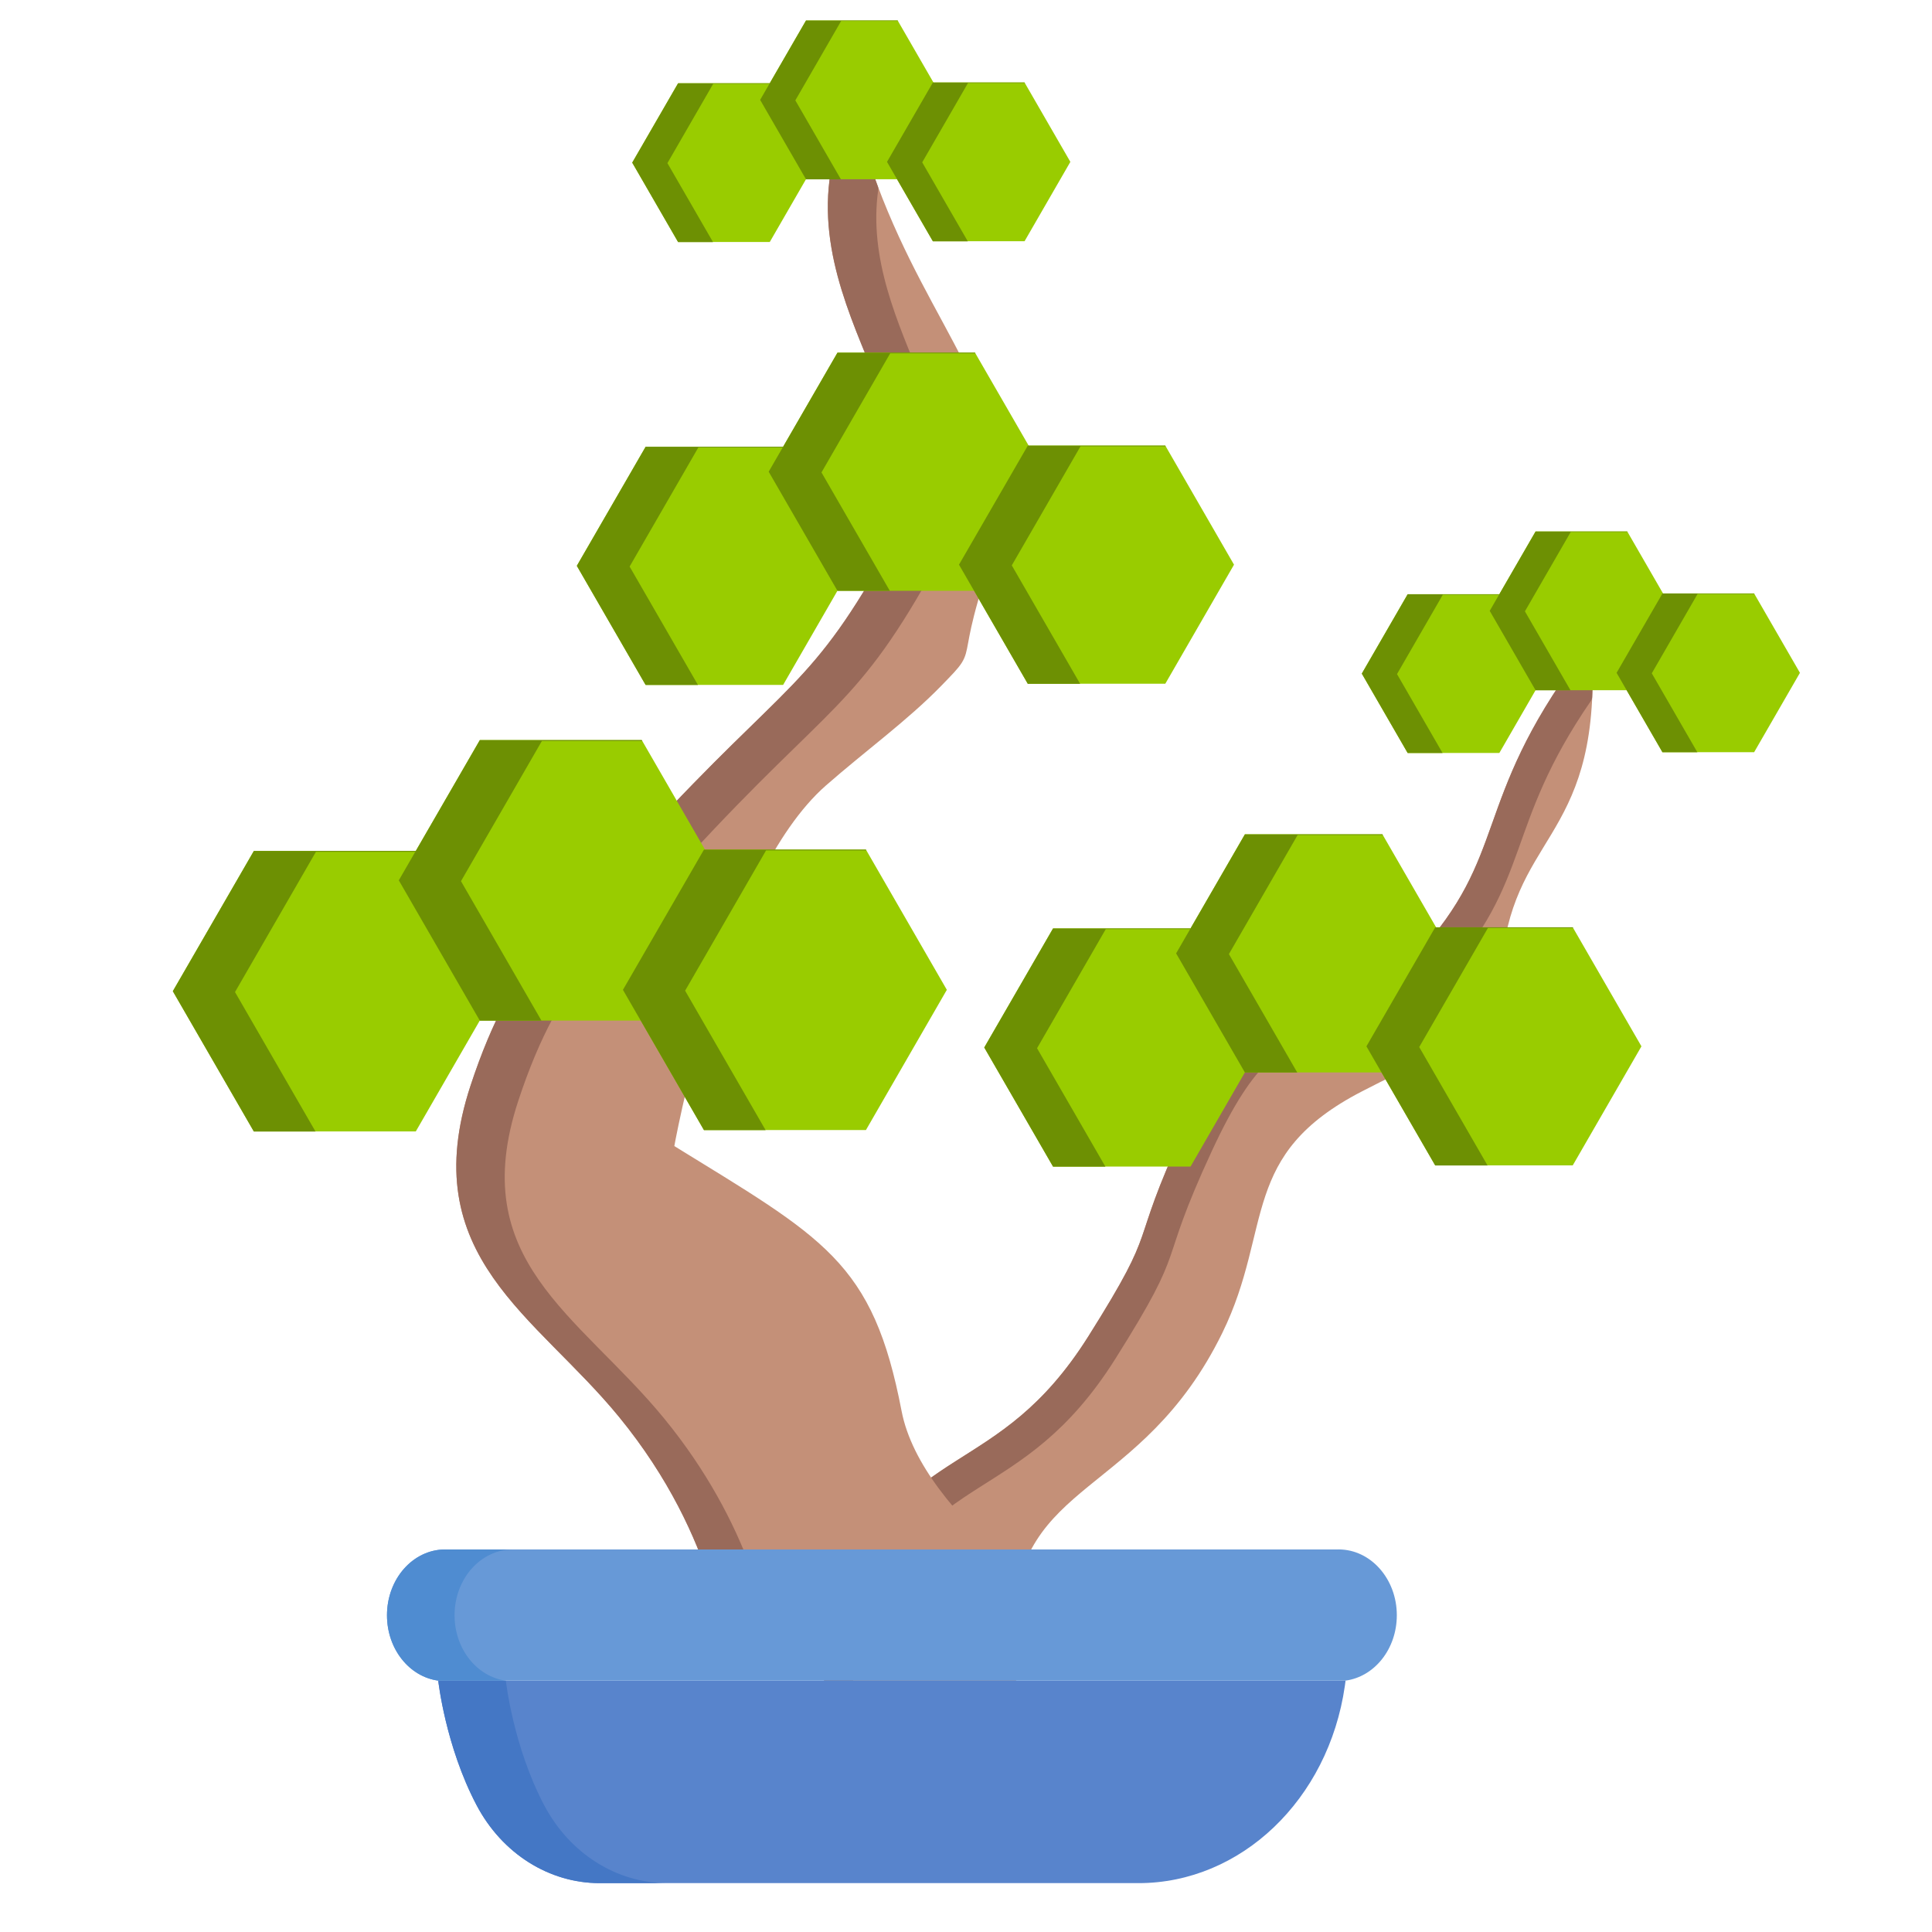
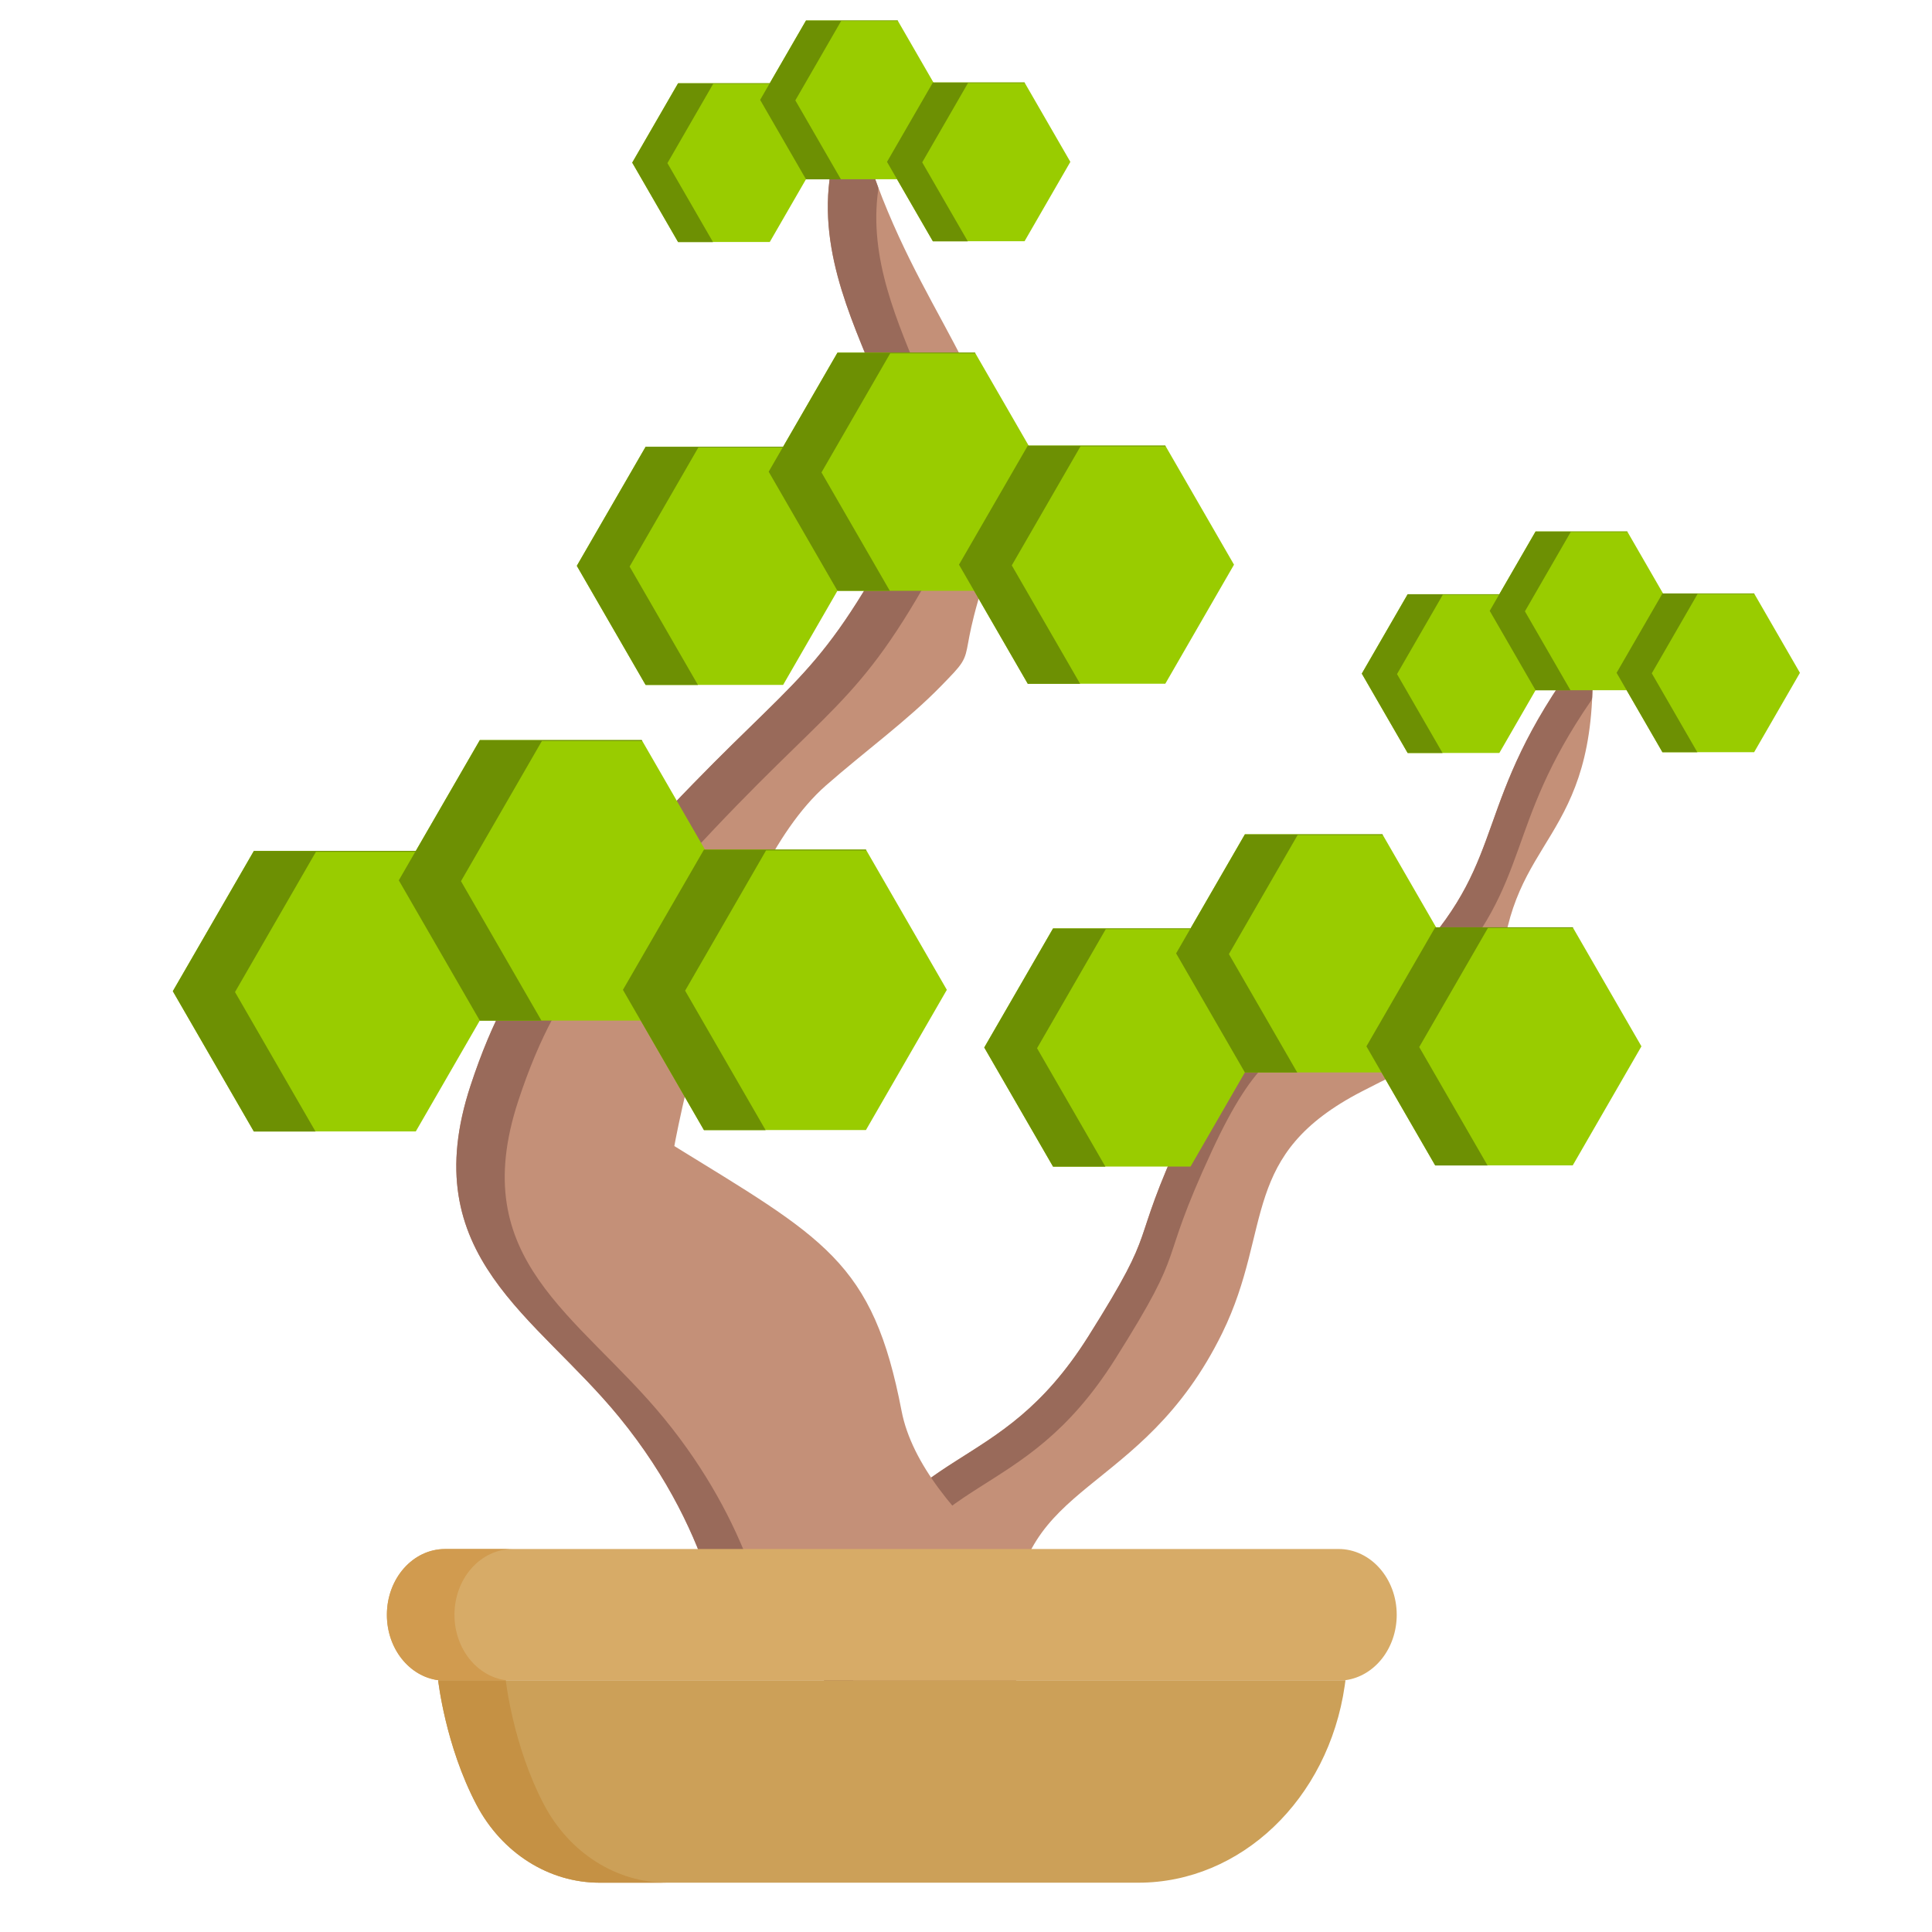
<svg xmlns="http://www.w3.org/2000/svg" width="500" height="500" viewBox="0 0 132.292 132.292" version="1.1" id="svg2515">
  <defs id="defs2512">
    <marker style="overflow:visible" id="Arrow1Sstart" refX="0.0" refY="0.0" orient="auto">
      <path transform="scale(0.2) translate(6,0)" style="fill-rule:evenodd;fill:context-stroke;stroke:context-stroke;stroke-width:1.0pt" d="M 0.0,0.0 L 5.0,-5.0 L -12.5,0.0 L 5.0,5.0 L 0.0,0.0 z " id="path24092" />
    </marker>
    <marker style="overflow:visible" id="Arrow1Mstart" refX="0.0" refY="0.0" orient="auto">
      <path transform="scale(0.4) translate(10,0)" style="fill-rule:evenodd;fill:context-stroke;stroke:context-stroke;stroke-width:1.0pt" d="M 0.0,0.0 L 5.0,-5.0 L -12.5,0.0 L 5.0,5.0 L 0.0,0.0 z " id="path24086" />
    </marker>
    <marker style="overflow:visible" id="Arrow1Lstart" refX="0.0" refY="0.0" orient="auto">
      <path transform="scale(0.8) translate(12.5,0)" style="fill-rule:evenodd;fill:context-stroke;stroke:context-stroke;stroke-width:1.0pt" d="M 0.0,0.0 L 5.0,-5.0 L -12.5,0.0 L 5.0,5.0 L 0.0,0.0 z " id="path24080" />
    </marker>
    <marker style="overflow:visible;" id="Arrow1Lend" refX="0.0" refY="0.0" orient="auto">
      <path transform="scale(0.8) rotate(180) translate(12.5,0)" style="fill-rule:evenodd;fill:context-stroke;stroke:context-stroke;stroke-width:1.0pt;" d="M 0.0,0.0 L 5.0,-5.0 L -12.5,0.0 L 5.0,5.0 L 0.0,0.0 z " id="path24083" />
    </marker>
  </defs>
  <g id="g51917" style="display:inline">
    <g id="g51833" transform="translate(157.391,29.85978)" style="display:inline">
      <g id="g51831" transform="translate(-5.291667)">
        <g id="g51823" transform="rotate(-13.01744,48.81101,639.2998)">
          <path style="display:inline;fill:#c49078;fill-opacity:1;stroke:#c49078;stroke-width:1;stroke-linecap:round;stroke-linejoin:round;stroke-miterlimit:4;stroke-dasharray:none;stroke-opacity:1" d="m 35.87,79.809 c 0,0 -5.935,-10.285 -0.368,-17.935 6.814,-9.363 12.17,-5.093 20.636,-13.495 6.786,-6.735 3.857,-4.941 9.614,-12.344 8.902,-11.447 8.659,-1.551 18.064,-7.957 7.914,-5.391 6.163,-9.447 15.526,-17.437 -2.406,12.08 -8,9.917 -10.902,19.309 -10.998,6.256 -2.636,3.405 -10.733,5.462 -9.484,2.41 -8.368,8.047 -13.316,14.13 -7.814,9.607 -15.695,6.41 -18.541,16.264 -2.153,7.456 1.039,14.511 2.529,17.312 1.49,2.801 -12.508,-3.307 -12.508,-3.307 z" id="path51819" />
          <path id="path51821" style="display:inline;fill:#996a5a;fill-opacity:1;stroke:#996a5a;stroke-width:3.78;stroke-linecap:round;stroke-linejoin:round;stroke-miterlimit:4;stroke-dasharray:none;stroke-opacity:1" d="m 970.33,153.07 c -35.388,30.199 -28.773,45.531 -58.684,65.906 -35.545,24.213 -34.627,-13.19 -68.271,30.074 -21.758,27.979 -10.686,21.201 -36.336,46.656 -31.996,31.753 -52.239,15.616 -77.992,51.004 -21.041,28.913 1.389,67.785 1.389,67.785 0,0 0.54,0.232 0.686,0.295 -5.056,-10.828 -16.104,-40.35 0.76,-63.523 25.753,-35.388 45.998,-19.251 77.994,-51.004 25.65,-25.455 14.578,-18.677 36.336,-46.656 33.644,-43.264 32.727,-5.862 68.271,-30.074 28.419,-19.359 23.89,-34.176 53.719,-61.508 0.763,-2.744 1.48,-5.699 2.129,-8.955 z" transform="matrix(0.2645833,0,0,0.2645833,-157.391,-29.85978)" />
        </g>
        <g id="g51829" transform="translate(-103.452,-31.75)">
          <path style="display:inline;fill:#c49078;fill-opacity:1;stroke:#c49078;stroke-width:1;stroke-linecap:round;stroke-linejoin:round;stroke-miterlimit:4;stroke-dasharray:none;stroke-opacity:1" d="m 1.543,115.205 c 0,0 -0.444,-8.093 -7.413,-16.606 -5.77,-7.049 -13.809,-10.891 -10.081,-22.221 2.988,-9.082 6.581,-11.287 11.788,-16.944 C 5.658,48.765 7.304,49.408 12.775,39.43 17.378,31.034 4.908,22.011 9.622,10.64 12.964,22.496 18.448,26.548 20.128,36.234 15.444,48.503 18.442,45.424 15.444,48.503 c -2.295,2.358 -5.141,4.406 -7.864,6.795 -7.356,6.453 -10.607,25.314 -10.607,25.314 10.538,6.504 13.686,7.919 15.624,17.99 1.467,7.621 12.857,14.782 15.456,16.602 2.599,1.819 -26.511,0 -26.511,0 z" id="path51825" />
          <path id="path51827" style="display:inline;fill:#996a5a;fill-opacity:1;stroke:#996a5a;stroke-width:3.78;stroke-linecap:round;stroke-linejoin:round;stroke-miterlimit:4;stroke-dasharray:none;stroke-opacity:1" d="m 631.229,153.07 c -17.817,42.975 29.314,77.078 11.916,108.812 -20.675,37.712 -26.894,35.282 -64.014,75.604 -19.681,21.379 -33.26,29.713 -44.555,64.039 -14.09,42.819 16.293,57.343 38.102,83.984 26.34,32.177 28.018,62.766 28.018,62.766 0,0 3.632,0.214 8.514,0.492 -0.946,-7.6 -5.655,-33.432 -27.779,-60.459 -21.809,-26.642 -52.191,-41.165 -38.102,-83.984 11.295,-34.326 24.873,-42.66 44.555,-64.039 37.119,-40.322 43.341,-37.891 64.016,-75.604 15.605,-28.465 -20.698,-58.837 -15.488,-95.807 -1.828,-4.861 -3.571,-10.09 -5.182,-15.805 z" transform="matrix(0.2645833,0,0,0.2645833,-157.391,-29.85978)" />
        </g>
      </g>
    </g>
-     <g id="g14957-5-8-8-6-2" transform="matrix(0.9368565,0,0,1.059353,-85.91888,65.38783)" style="display:inline">
-       <path d="m 190.045,46.909 h -66.294 l -0.007,0.028 c 0,0 0.526,4.205 2.794,8.015 1.873,3.15 5.32,5.045 8.996,5.045 h 39.388 c 7.475,0 13.878,-5.383 15.081,-12.739 0.032,-0.205 0.049,-0.321 0.049,-0.321 l -0.007,-0.028 v 0" style="fill:#5884cc;fill-opacity:1;fill-rule:nonzero;stroke:none;stroke-width:0.035" id="path410-5-2-5-0-5" />
-       <path d="m 131.477,54.952 c -2.265,-3.81 -2.79,-8.015 -2.79,-8.015 l 0.004,-0.028 h -4.939 l -0.007,0.028 c 0,0 0.526,4.205 2.794,8.015 1.873,3.15 5.32,5.045 8.996,5.045 h 4.939 c -3.676,0 -7.119,-1.894 -8.996,-5.045" style="fill:#4477c5;fill-opacity:1;fill-rule:nonzero;stroke:none;stroke-width:0.035" id="path416-2-6-3-9-8" />
-       <path d="m 189.548,38.428 h -65.303 c -1.171,0 -2.237,0.476 -3.006,1.245 -0.769,0.769 -1.245,1.834 -1.245,3.009 0,2.184 1.64,3.983 3.757,4.226 h 66.294 c 2.131,-0.25 3.757,-2.053 3.757,-4.226 0,-2.349 -1.905,-4.255 -4.255,-4.255 v 0" style="fill:#6799d7;fill-opacity:1;fill-rule:nonzero;stroke:none;stroke-width:0.035" id="path422-0-0-4-4-0" />
-       <path d="m 124.933,42.683 c 0,-1.175 0.476,-2.24 1.245,-3.009 0.773,-0.769 1.834,-1.245 3.009,-1.245 h -4.942 c -1.171,0 -2.237,0.476 -3.006,1.245 -0.769,0.769 -1.245,1.834 -1.245,3.009 0,2.184 1.64,3.983 3.757,4.226 h 4.939 c -2.113,-0.243 -3.757,-2.043 -3.757,-4.226 v 0" style="fill:#4f8cd1;fill-opacity:1;fill-rule:nonzero;stroke:none;stroke-width:0.035" id="path424-7-6-6-8-5" />
+     <g id="g14957-5-87" transform="matrix(0.9368565,0,0,1.059353,-85.92544,65.35794)" style="display:inline">
+       <path d="m 190.045,46.909 h -66.294 l -0.007,0.028 c 0,0 0.526,4.205 2.794,8.015 1.873,3.15 5.32,5.045 8.996,5.045 h 39.388 c 7.475,0 13.878,-5.383 15.081,-12.739 0.032,-0.205 0.049,-0.321 0.049,-0.321 l -0.007,-0.028 v 0" style="fill:#cca058;fill-opacity:1;fill-rule:nonzero;stroke:none;stroke-width:0.035" id="path410-5-7" />
+       <path d="m 131.477,54.952 c -2.265,-3.81 -2.79,-8.015 -2.79,-8.015 l 0.004,-0.028 h -4.939 l -0.007,0.028 c 0,0 0.526,4.205 2.794,8.015 1.873,3.15 5.32,5.045 8.996,5.045 h 4.939 c -3.676,0 -7.119,-1.894 -8.996,-5.045" style="fill:#c59144;fill-opacity:1;fill-rule:nonzero;stroke:none;stroke-width:0.035" id="path416-2-7" />
+       <path d="m 189.548,38.428 h -65.303 c -1.171,0 -2.237,0.476 -3.006,1.245 -0.769,0.769 -1.245,1.834 -1.245,3.009 0,2.184 1.64,3.983 3.757,4.226 h 66.294 c 2.131,-0.25 3.757,-2.053 3.757,-4.226 0,-2.349 -1.905,-4.255 -4.255,-4.255 v 0" style="fill:#d7ab67;fill-opacity:1;fill-rule:nonzero;stroke:none;stroke-width:0.035" id="path422-0-7" />
+       <path d="m 124.933,42.683 c 0,-1.175 0.476,-2.24 1.245,-3.009 0.773,-0.769 1.834,-1.245 3.009,-1.245 h -4.942 c -1.171,0 -2.237,0.476 -3.006,1.245 -0.769,0.769 -1.245,1.834 -1.245,3.009 0,2.184 1.64,3.983 3.757,4.226 h 4.939 c -2.113,-0.243 -3.757,-2.043 -3.757,-4.226 v 0" style="fill:#d19b4f;fill-opacity:1;fill-rule:nonzero;stroke:none;stroke-width:0.035" id="path424-7-1" />
    </g>
    <g id="g13172-1-7-8-6-1-5-4" transform="matrix(0.4230898,0,0,0.4230898,-31.02597,65.03422)" style="display:inline">
      <g id="g1026-5-3-4-9-4-9-3" transform="matrix(1.732351,0,0,1.732351,88.01527,-80.55248)">
        <polygon class="cls-1" points="7.67,50.37 15.24,63.47 30.37,63.47 37.93,50.37 30.37,37.27 15.24,37.27 " id="polygon14-4-2-88-8-40-3-0" style="fill:#99cc00;fill-opacity:1" />
        <path id="polygon16-3-6-8-4-2-9-1" style="fill:#6d9003;fill-opacity:1;stroke-width:1" class="cls-1" d="M 15.24,37.27 7.67,50.37 15.24,63.48 h 5.76 L 13.479,50.449 21.039,37.349 h 9.376 l -0.045,-0.079 z" />
      </g>
      <g id="g1026-9-48-4-02-1-7-6-9" transform="matrix(1.732351,0,0,1.732351,124.5879,-98.49569)">
        <polygon class="cls-1" points="30.37,63.47 37.93,50.37 30.37,37.27 15.24,37.27 7.67,50.37 15.24,63.47 " id="polygon14-3-3-3-9-6-7-4-3" style="fill:#99cc00;fill-opacity:1" />
        <path id="polygon16-8-8-5-2-4-9-9-7" style="fill:#6d9003;fill-opacity:1;stroke-width:1" class="cls-1" d="M 15.24,37.27 7.67,50.37 15.24,63.48 h 5.76 L 13.479,50.449 21.039,37.349 h 9.376 l -0.045,-0.079 z" />
      </g>
      <g id="g1026-9-4-4-7-5-2-7-5-2" transform="matrix(1.732351,0,0,1.732351,160.8632,-80.77331)">
        <polygon class="cls-1" points="30.37,63.47 37.93,50.37 30.37,37.27 15.24,37.27 7.67,50.37 15.24,63.47 " id="polygon14-3-9-4-8-8-8-85-0-0" style="fill:#99cc00;fill-opacity:1" />
        <path id="polygon16-8-1-0-7-7-6-9-3-2" style="fill:#6d9003;fill-opacity:1;stroke-width:1" class="cls-1" d="M 15.24,37.27 7.67,50.37 15.24,63.48 h 5.76 L 13.479,50.449 21.039,37.349 h 9.376 l -0.045,-0.079 z" />
      </g>
    </g>
    <g id="g13172-1-7-8-6-1-5-4-0" transform="matrix(0.3592272,0,0,0.3592272,3.106977,36.33608)" style="display:inline">
      <g id="g1026-5-3-4-9-4-9-3-9" transform="matrix(1.732351,0,0,1.732351,88.01527,-80.55248)">
        <polygon class="cls-1" points="30.37,37.27 15.24,37.27 7.67,50.37 15.24,63.47 30.37,63.47 37.93,50.37 " id="polygon14-4-2-88-8-40-3-0-5" style="fill:#99cc00;fill-opacity:1" />
        <path id="polygon16-3-6-8-4-2-9-1-8" style="fill:#6d9003;fill-opacity:1;stroke-width:1" class="cls-1" d="M 15.24,37.27 7.67,50.37 15.24,63.48 h 5.76 L 13.479,50.449 21.039,37.349 h 9.376 l -0.045,-0.079 z" />
      </g>
      <g id="g1026-9-48-4-02-1-7-6-9-6" transform="matrix(1.732351,0,0,1.732351,124.5879,-98.49569)">
        <polygon class="cls-1" points="7.67,50.37 15.24,63.47 30.37,63.47 37.93,50.37 30.37,37.27 15.24,37.27 " id="polygon14-3-3-3-9-6-7-4-3-6" style="fill:#99cc00;fill-opacity:1" />
        <path id="polygon16-8-8-5-2-4-9-9-7-8" style="fill:#6d9003;fill-opacity:1;stroke-width:1" class="cls-1" d="M 15.24,37.27 7.67,50.37 15.24,63.48 h 5.76 L 13.479,50.449 21.039,37.349 h 9.376 l -0.045,-0.079 z" />
      </g>
      <g id="g1026-9-4-4-7-5-2-7-5-2-0" transform="matrix(1.732351,0,0,1.732351,160.8632,-80.77331)">
        <polygon class="cls-1" points="7.67,50.37 15.24,63.47 30.37,63.47 37.93,50.37 30.37,37.27 15.24,37.27 " id="polygon14-3-9-4-8-8-8-85-0-0-3" style="fill:#99cc00;fill-opacity:1" />
        <path id="polygon16-8-1-0-7-7-6-9-3-2-9" style="fill:#6d9003;fill-opacity:1;stroke-width:1" class="cls-1" d="M 15.24,37.27 7.67,50.37 15.24,63.48 h 5.76 L 13.479,50.449 21.039,37.349 h 9.376 l -0.045,-0.079 z" />
      </g>
    </g>
    <g id="g13172-1-7-8-6-1-5-4-0-9" transform="matrix(0.2394848,0,0,0.2394848,19.03116,9.53071)" style="display:inline">
      <g id="g1026-5-3-4-9-4-9-3-9-5" transform="matrix(1.732351,0,0,1.732351,88.01527,-80.55248)">
        <polygon class="cls-1" points="15.24,63.47 30.37,63.47 37.93,50.37 30.37,37.27 15.24,37.27 7.67,50.37 " id="polygon14-4-2-88-8-40-3-0-5-2" style="fill:#99cc00;fill-opacity:1" />
        <path id="polygon16-3-6-8-4-2-9-1-8-38" style="fill:#6d9003;fill-opacity:1;stroke-width:1" class="cls-1" d="M 15.24,37.27 7.67,50.37 15.24,63.48 h 5.76 L 13.479,50.449 21.039,37.349 h 9.376 l -0.045,-0.079 z" />
      </g>
      <g id="g1026-9-48-4-02-1-7-6-9-6-2" transform="matrix(1.732351,0,0,1.732351,124.5879,-98.49569)">
        <polygon class="cls-1" points="37.93,50.37 30.37,37.27 15.24,37.27 7.67,50.37 15.24,63.47 30.37,63.47 " id="polygon14-3-3-3-9-6-7-4-3-6-3" style="fill:#99cc00;fill-opacity:1" />
        <path id="polygon16-8-8-5-2-4-9-9-7-8-5" style="fill:#6d9003;fill-opacity:1;stroke-width:1" class="cls-1" d="M 15.24,37.27 7.67,50.37 15.24,63.48 h 5.76 L 13.479,50.449 21.039,37.349 h 9.376 l -0.045,-0.079 z" />
      </g>
      <g id="g1026-9-4-4-7-5-2-7-5-2-0-7" transform="matrix(1.732351,0,0,1.732351,160.8632,-80.77331)">
        <polygon class="cls-1" points="37.93,50.37 30.37,37.27 15.24,37.27 7.67,50.37 15.24,63.47 30.37,63.47 " id="polygon14-3-9-4-8-8-8-85-0-0-3-4" style="fill:#99cc00;fill-opacity:1" />
        <path id="polygon16-8-1-0-7-7-6-9-3-2-9-3" style="fill:#6d9003;fill-opacity:1;stroke-width:1" class="cls-1" d="M 15.24,37.27 7.67,50.37 15.24,63.48 h 5.76 L 13.479,50.449 21.039,37.349 h 9.376 l -0.045,-0.079 z" />
      </g>
    </g>
    <g id="g13172-1-7-8-6-1-5-4-0-9-5" transform="matrix(0.2394848,0,0,0.2394848,68.98856,44.51844)" style="display:inline">
      <g id="g1026-5-3-4-9-4-9-3-9-5-6" transform="matrix(1.732351,0,0,1.732351,88.01527,-80.55248)">
        <polygon class="cls-1" points="30.37,37.27 15.24,37.27 7.67,50.37 15.24,63.47 30.37,63.47 37.93,50.37 " id="polygon14-4-2-88-8-40-3-0-5-2-8" style="fill:#99cc00;fill-opacity:1" />
        <path id="polygon16-3-6-8-4-2-9-1-8-38-9" style="fill:#6d9003;fill-opacity:1;stroke-width:1" class="cls-1" d="M 15.24,37.27 7.67,50.37 15.24,63.48 h 5.76 L 13.479,50.449 21.039,37.349 h 9.376 l -0.045,-0.079 z" />
      </g>
      <g id="g1026-9-48-4-02-1-7-6-9-6-2-6" transform="matrix(1.732351,0,0,1.732351,124.5879,-98.49569)">
        <polygon class="cls-1" points="7.67,50.37 15.24,63.47 30.37,63.47 37.93,50.37 30.37,37.27 15.24,37.27 " id="polygon14-3-3-3-9-6-7-4-3-6-3-6" style="fill:#99cc00;fill-opacity:1" />
        <path id="polygon16-8-8-5-2-4-9-9-7-8-5-9" style="fill:#6d9003;fill-opacity:1;stroke-width:1" class="cls-1" d="M 15.24,37.27 7.67,50.37 15.24,63.48 h 5.76 L 13.479,50.449 21.039,37.349 h 9.376 l -0.045,-0.079 z" />
      </g>
      <g id="g1026-9-4-4-7-5-2-7-5-2-0-7-7" transform="matrix(1.732351,0,0,1.732351,160.8632,-80.77331)">
        <polygon class="cls-1" points="7.67,50.37 15.24,63.47 30.37,63.47 37.93,50.37 30.37,37.27 15.24,37.27 " id="polygon14-3-9-4-8-8-8-85-0-0-3-4-4" style="fill:#99cc00;fill-opacity:1" />
        <path id="polygon16-8-1-0-7-7-6-9-3-2-9-3-8" style="fill:#6d9003;fill-opacity:1;stroke-width:1" class="cls-1" d="M 15.24,37.27 7.67,50.37 15.24,63.48 h 5.76 L 13.479,50.449 21.039,37.349 h 9.376 l -0.045,-0.079 z" />
      </g>
    </g>
    <g id="g13172-1-7-8-6-1-5-4-0-5" transform="matrix(0.3592272,0,0,0.3592272,31.00545,69.31763)" style="display:inline">
      <g id="g1026-5-3-4-9-4-9-3-9-0" transform="matrix(1.732351,0,0,1.732351,88.01527,-80.55248)">
        <polygon class="cls-1" points="15.24,37.27 7.67,50.37 15.24,63.47 30.37,63.47 37.93,50.37 30.37,37.27 " id="polygon14-4-2-88-8-40-3-0-5-5" style="fill:#99cc00;fill-opacity:1" />
        <path id="polygon16-3-6-8-4-2-9-1-8-3" style="fill:#6d9003;fill-opacity:1;stroke-width:1" class="cls-1" d="M 15.24,37.27 7.67,50.37 15.24,63.48 h 5.76 L 13.479,50.449 21.039,37.349 h 9.376 l -0.045,-0.079 z" />
      </g>
      <g id="g1026-9-48-4-02-1-7-6-9-6-1" transform="matrix(1.732351,0,0,1.732351,124.5879,-98.49569)">
        <polygon class="cls-1" points="15.24,63.47 30.37,63.47 37.93,50.37 30.37,37.27 15.24,37.27 7.67,50.37 " id="polygon14-3-3-3-9-6-7-4-3-6-4" style="fill:#99cc00;fill-opacity:1" />
        <path id="polygon16-8-8-5-2-4-9-9-7-8-6" style="fill:#6d9003;fill-opacity:1;stroke-width:1" class="cls-1" d="M 15.24,37.27 7.67,50.37 15.24,63.48 h 5.76 L 13.479,50.449 21.039,37.349 h 9.376 l -0.045,-0.079 z" />
      </g>
      <g id="g1026-9-4-4-7-5-2-7-5-2-0-3" transform="matrix(1.732351,0,0,1.732351,160.8632,-80.77331)">
        <polygon class="cls-1" points="15.24,63.47 30.37,63.47 37.93,50.37 30.37,37.27 15.24,37.27 7.67,50.37 " id="polygon14-3-9-4-8-8-8-85-0-0-3-6" style="fill:#99cc00;fill-opacity:1" />
        <path id="polygon16-8-1-0-7-7-6-9-3-2-9-2" style="fill:#6d9003;fill-opacity:1;stroke-width:1" class="cls-1" d="M 15.24,37.27 7.67,50.37 15.24,63.48 h 5.76 L 13.479,50.449 21.039,37.349 h 9.376 l -0.045,-0.079 z" />
      </g>
    </g>
  </g>
</svg>
